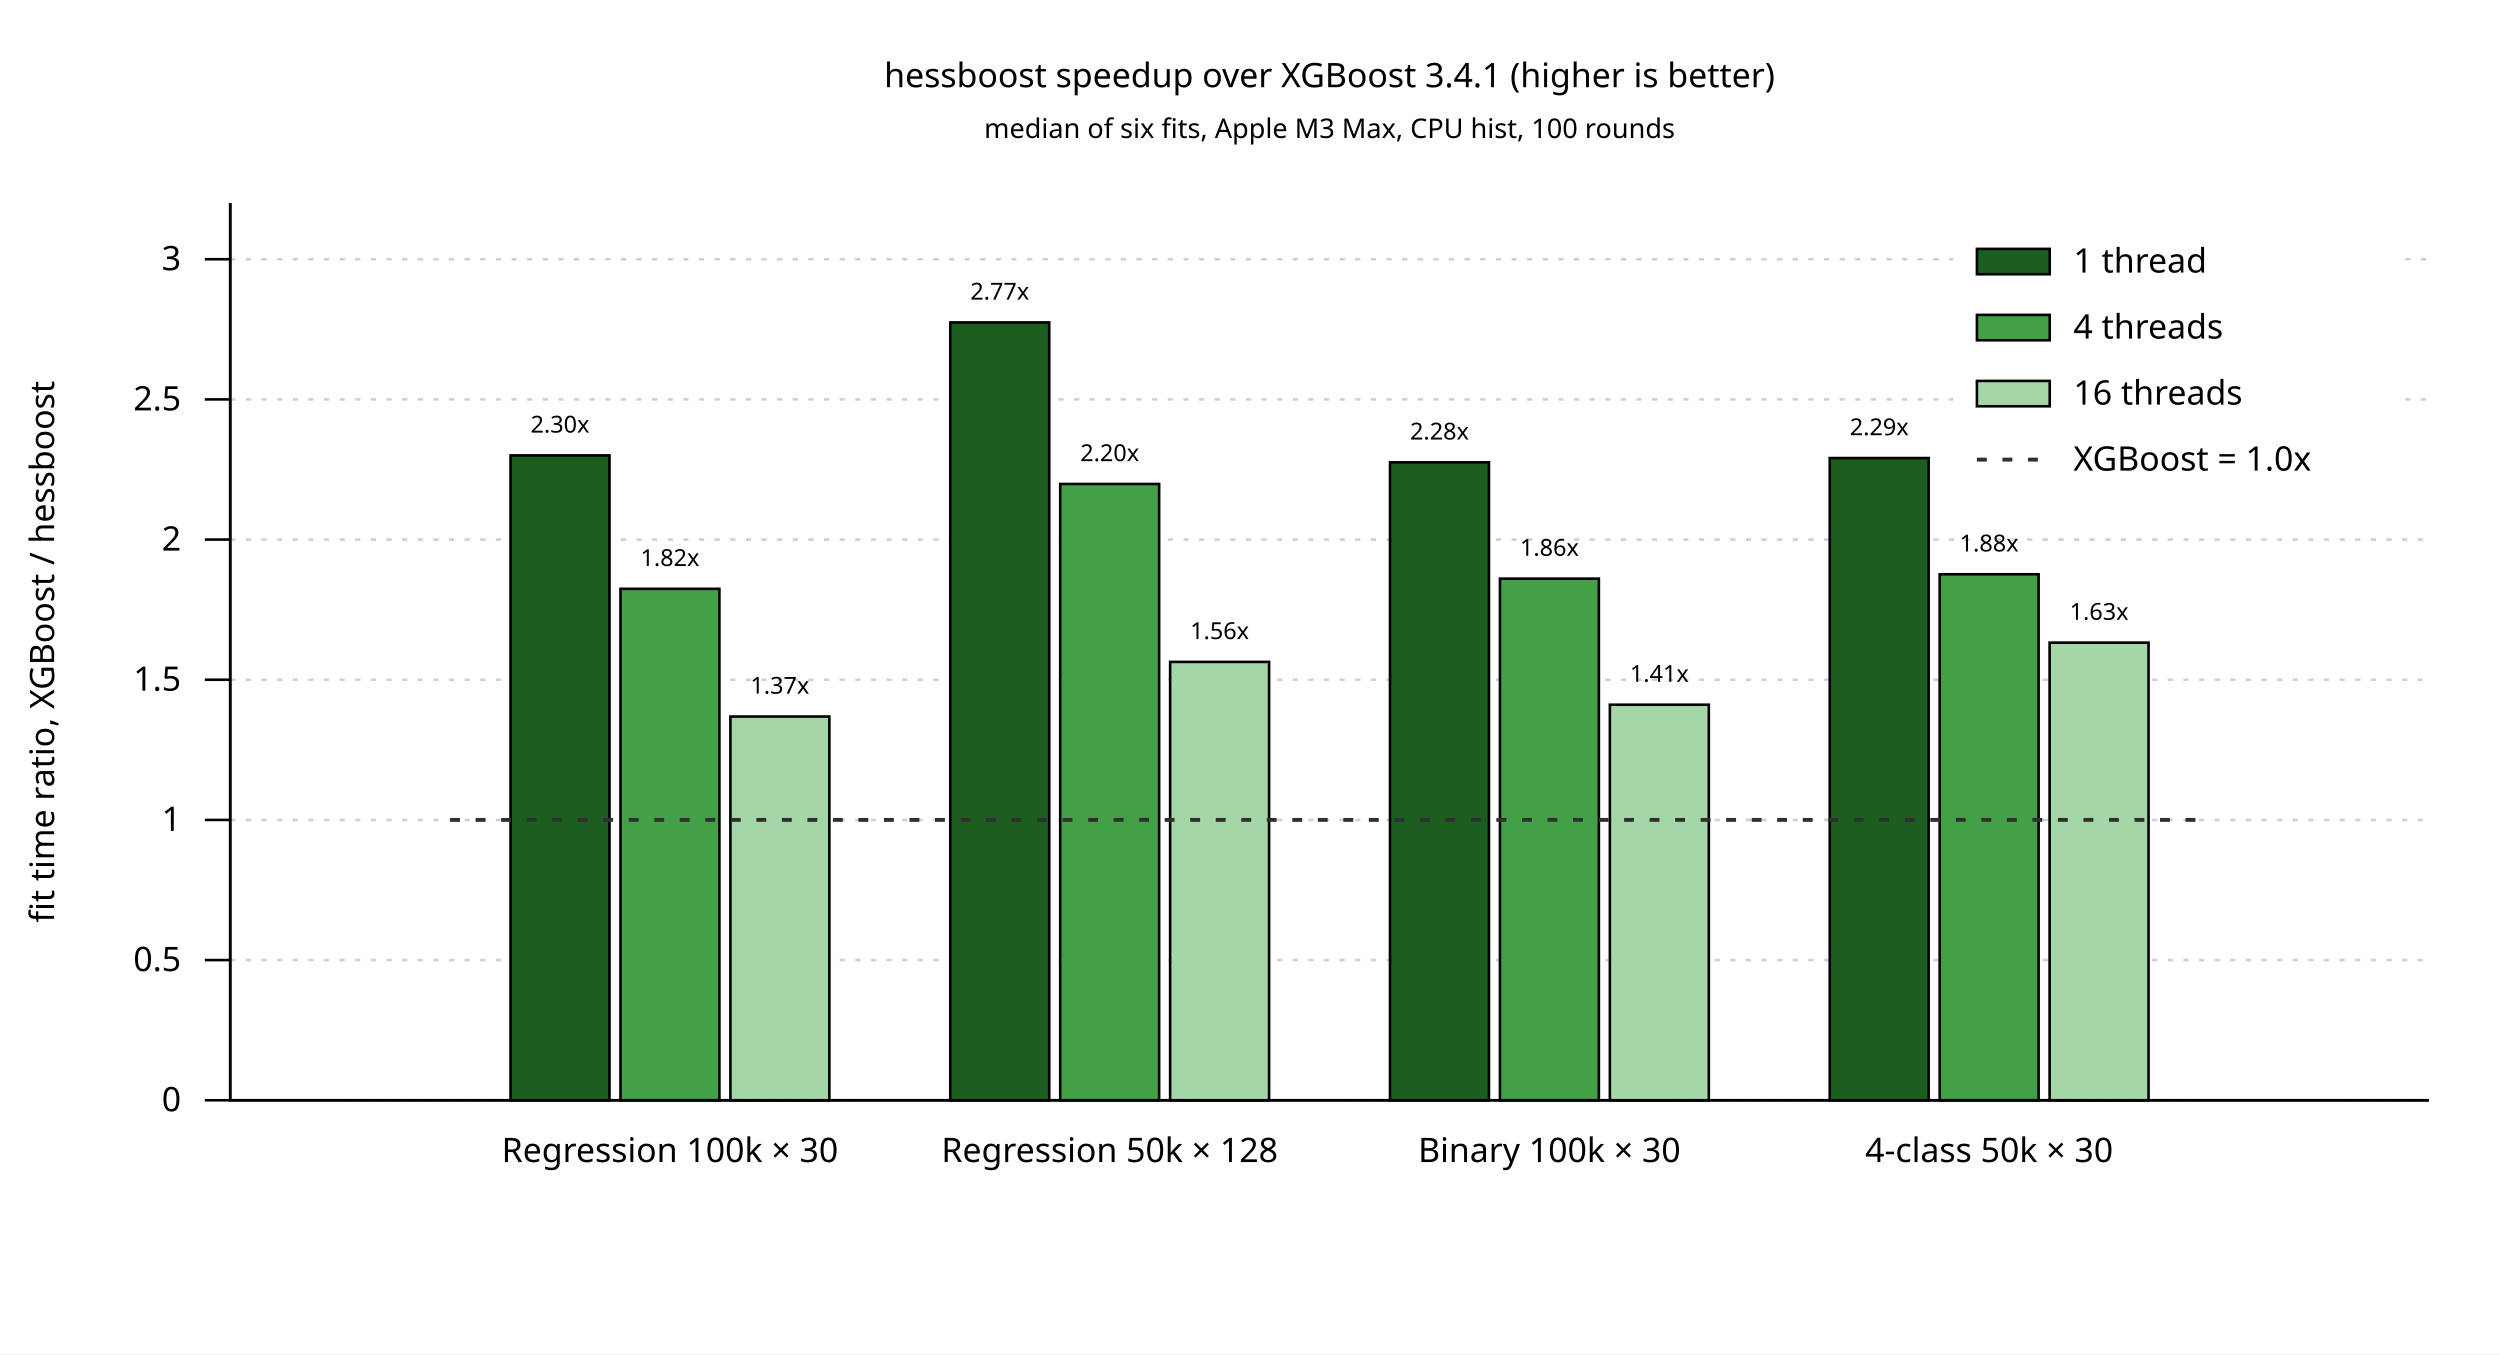
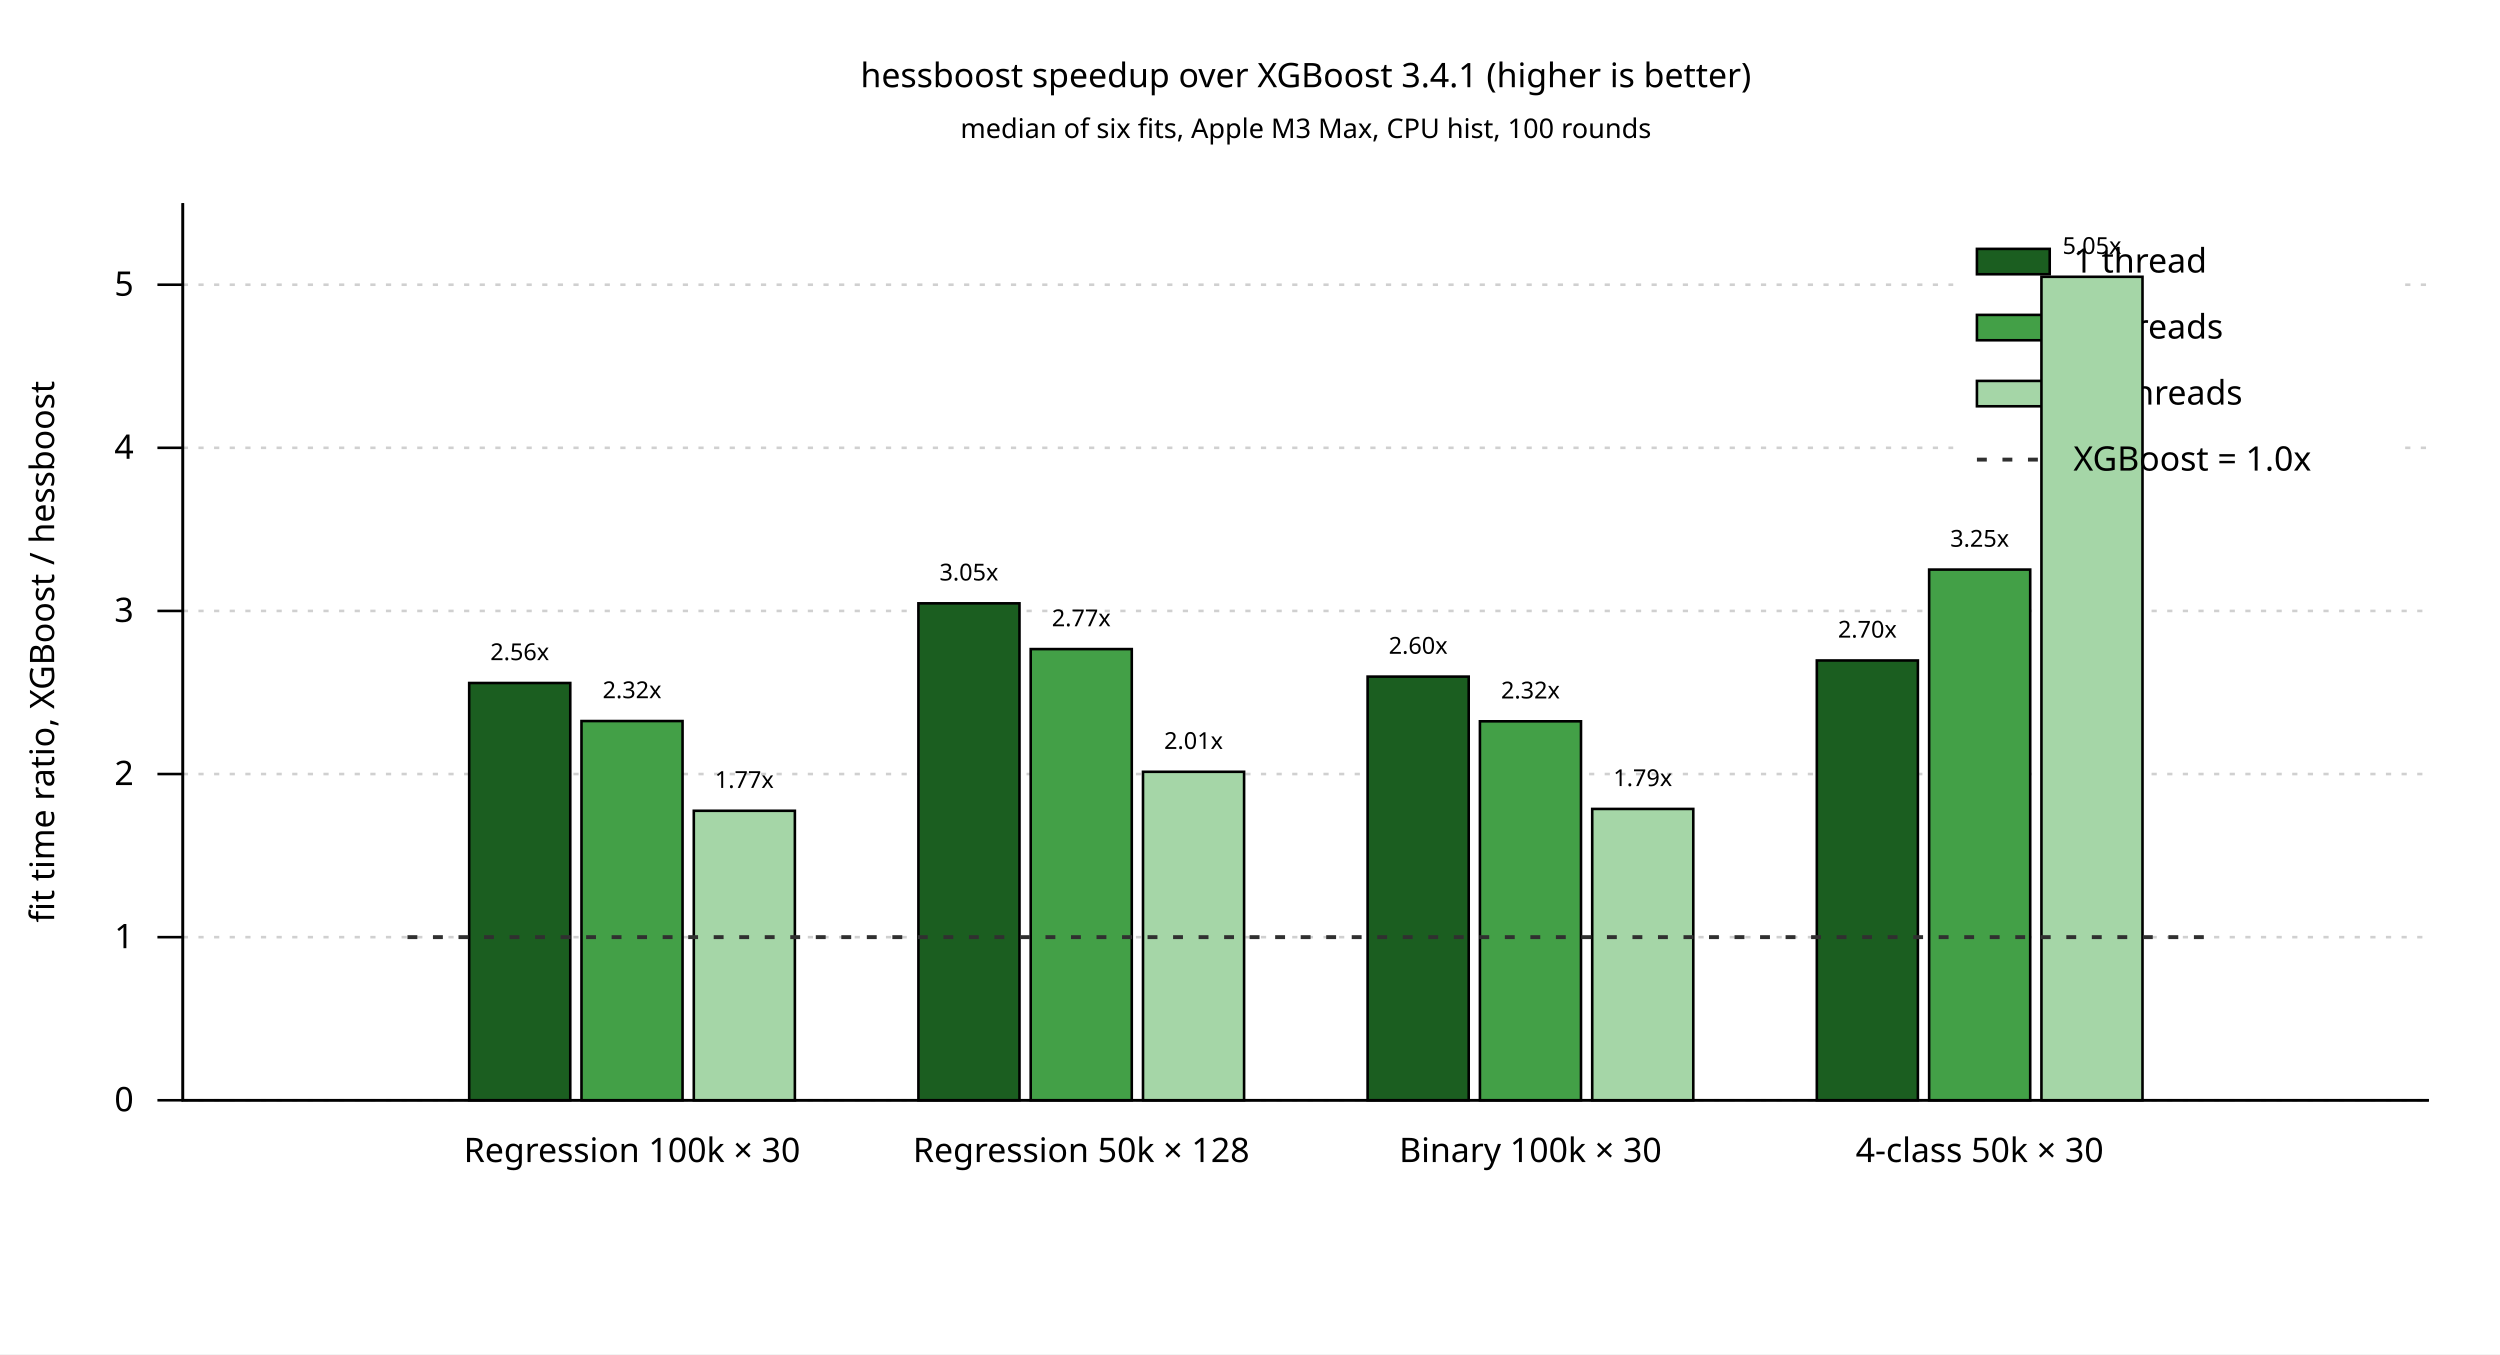
<svg xmlns="http://www.w3.org/2000/svg" xmlns:xlink="http://www.w3.org/1999/xlink" viewBox="0 0 960 520">
  <g id="gnuplot_canvas">
    <rect x="0" y="0" width="960" height="520" fill="#ffffff" />
    <defs>
      <circle id="gpDot" r="0.5" stroke-width="0.5" stroke="currentColor" />
      <path id="gpPt0" stroke-width="0.205" stroke="currentColor" d="M-1,0 h2 M0,-1 v2" />
      <path id="gpPt1" stroke-width="0.205" stroke="currentColor" d="M-1,-1 L1,1 M1,-1 L-1,1" />
      <path id="gpPt2" stroke-width="0.205" stroke="currentColor" d="M-1,0 L1,0 M0,-1 L0,1 M-1,-1 L1,1 M-1,1 L1,-1" />
      <rect id="gpPt3" stroke-width="0.205" stroke="currentColor" x="-1" y="-1" width="2" height="2" />
      <rect id="gpPt4" stroke-width="0.205" stroke="currentColor" fill="currentColor" x="-1" y="-1" width="2" height="2" />
      <circle id="gpPt5" stroke-width="0.205" stroke="currentColor" cx="0" cy="0" r="1" />
      <use xlink:href="#gpPt5" id="gpPt6" fill="currentColor" stroke="none" />
      <path id="gpPt7" stroke-width="0.205" stroke="currentColor" d="M0,-1.33 L-1.33,0.67 L1.33,0.67 z" />
      <use xlink:href="#gpPt7" id="gpPt8" fill="currentColor" stroke="none" />
      <use xlink:href="#gpPt7" id="gpPt9" stroke="currentColor" transform="rotate(180)" />
      <use xlink:href="#gpPt9" id="gpPt10" fill="currentColor" stroke="none" />
      <use xlink:href="#gpPt3" id="gpPt11" stroke="currentColor" transform="rotate(45)" />
      <use xlink:href="#gpPt11" id="gpPt12" fill="currentColor" stroke="none" />
      <path id="gpPt13" stroke-width="0.205" stroke="currentColor" d="M0,1.330 L1.265,0.411 L0.782,-1.067 L-0.782,-1.076 L-1.265,0.411 z" />
      <use xlink:href="#gpPt13" id="gpPt14" fill="currentColor" stroke="none" />
      <filter id="textbox" filterUnits="objectBoundingBox" x="0" y="0" height="1" width="1">
        <feFlood flood-color="#FFFFFF" flood-opacity="1" result="bgnd" />
        <feComposite in="SourceGraphic" in2="bgnd" operator="atop" />
      </filter>
      <filter id="greybox" filterUnits="objectBoundingBox" x="0" y="0" height="1" width="1">
        <feFlood flood-color="lightgrey" flood-opacity="1" result="grey" />
        <feComposite in="SourceGraphic" in2="grey" operator="atop" />
      </filter>
    </defs>
    <g fill="none" color="#FFFFFF" stroke="currentColor" stroke-width="1.00" stroke-linecap="butt" stroke-linejoin="miter">
</g>
    <g fill="none" color="black" stroke="currentColor" stroke-width="1.00" stroke-linecap="butt" stroke-linejoin="miter">
</g>
    <g fill="none" color="gray" stroke="currentColor" stroke-width="1.00" stroke-linecap="butt" stroke-linejoin="miter">
-       <path stroke="rgb(208, 208, 208)" stroke-dasharray="2,4" class="gridline" d="M88.40,422.50 L932.69,422.50  " />
-     </g>
-     <g fill="none" color="black" stroke="currentColor" stroke-width="1.00" stroke-linecap="butt" stroke-linejoin="miter">
-       <path stroke="black" d="M88.40,422.50 L78.65,422.50  " />
-       <g transform="translate(69.55,426.73)" stroke="none" fill="black" font-family="sans-serif" font-size="13.00" text-anchor="end">
+       <path stroke="rgb(208, 208, 208)" stroke-dasharray="2,4" class="gridline" d="M70.20,422.50 L932.69,422.50  " />
+     </g>
+     <g fill="none" color="black" stroke="currentColor" stroke-width="1.00" stroke-linecap="butt" stroke-linejoin="miter">
+       <path stroke="black" d="M70.20,422.50 L60.45,422.50  " />
+       <g transform="translate(51.35,426.73)" stroke="none" fill="black" font-family="sans-serif" font-size="13.00" text-anchor="end">
        <text>
          <tspan font-family="sans-serif"> 0</tspan>
        </text>
      </g>
    </g>
    <g fill="none" color="black" stroke="currentColor" stroke-width="1.00" stroke-linecap="butt" stroke-linejoin="miter">
</g>
    <g fill="none" color="gray" stroke="currentColor" stroke-width="1.00" stroke-linecap="butt" stroke-linejoin="miter">
-       <path stroke="rgb(208, 208, 208)" stroke-dasharray="2,4" class="gridline" d="M88.40,368.67 L932.69,368.67  " />
-     </g>
-     <g fill="none" color="black" stroke="currentColor" stroke-width="1.00" stroke-linecap="butt" stroke-linejoin="miter">
-       <path stroke="black" d="M88.40,368.67 L78.65,368.67  " />
-       <g transform="translate(69.55,372.90)" stroke="none" fill="black" font-family="sans-serif" font-size="13.00" text-anchor="end">
-         <text>
-           <tspan font-family="sans-serif"> 0.5</tspan>
-         </text>
-       </g>
-     </g>
-     <g fill="none" color="black" stroke="currentColor" stroke-width="1.00" stroke-linecap="butt" stroke-linejoin="miter">
- </g>
-     <g fill="none" color="gray" stroke="currentColor" stroke-width="1.00" stroke-linecap="butt" stroke-linejoin="miter">
-       <path stroke="rgb(208, 208, 208)" stroke-dasharray="2,4" class="gridline" d="M88.40,314.85 L932.69,314.85  " />
-     </g>
-     <g fill="none" color="black" stroke="currentColor" stroke-width="1.00" stroke-linecap="butt" stroke-linejoin="miter">
-       <path stroke="black" d="M88.40,314.85 L78.65,314.85  " />
-       <g transform="translate(69.55,319.08)" stroke="none" fill="black" font-family="sans-serif" font-size="13.00" text-anchor="end">
+       <path stroke="rgb(208, 208, 208)" stroke-dasharray="2,4" class="gridline" d="M70.20,359.87 L932.69,359.87  " />
+     </g>
+     <g fill="none" color="black" stroke="currentColor" stroke-width="1.00" stroke-linecap="butt" stroke-linejoin="miter">
+       <path stroke="black" d="M70.20,359.87 L60.45,359.87  " />
+       <g transform="translate(51.35,364.10)" stroke="none" fill="black" font-family="sans-serif" font-size="13.00" text-anchor="end">
        <text>
          <tspan font-family="sans-serif"> 1</tspan>
        </text>
      </g>
    </g>
    <g fill="none" color="black" stroke="currentColor" stroke-width="1.00" stroke-linecap="butt" stroke-linejoin="miter">
</g>
    <g fill="none" color="gray" stroke="currentColor" stroke-width="1.00" stroke-linecap="butt" stroke-linejoin="miter">
-       <path stroke="rgb(208, 208, 208)" stroke-dasharray="2,4" class="gridline" d="M88.40,261.02 L932.69,261.02  " />
-     </g>
-     <g fill="none" color="black" stroke="currentColor" stroke-width="1.00" stroke-linecap="butt" stroke-linejoin="miter">
-       <path stroke="black" d="M88.40,261.02 L78.65,261.02  " />
-       <g transform="translate(69.55,265.25)" stroke="none" fill="black" font-family="sans-serif" font-size="13.00" text-anchor="end">
-         <text>
-           <tspan font-family="sans-serif"> 1.5</tspan>
-         </text>
-       </g>
-     </g>
-     <g fill="none" color="black" stroke="currentColor" stroke-width="1.00" stroke-linecap="butt" stroke-linejoin="miter">
- </g>
-     <g fill="none" color="gray" stroke="currentColor" stroke-width="1.00" stroke-linecap="butt" stroke-linejoin="miter">
-       <path stroke="rgb(208, 208, 208)" stroke-dasharray="2,4" class="gridline" d="M88.40,207.19 L932.69,207.19  " />
-     </g>
-     <g fill="none" color="black" stroke="currentColor" stroke-width="1.00" stroke-linecap="butt" stroke-linejoin="miter">
-       <path stroke="black" d="M88.40,207.19 L78.65,207.19  " />
-       <g transform="translate(69.55,211.42)" stroke="none" fill="black" font-family="sans-serif" font-size="13.00" text-anchor="end">
+       <path stroke="rgb(208, 208, 208)" stroke-dasharray="2,4" class="gridline" d="M70.20,297.23 L932.69,297.23  " />
+     </g>
+     <g fill="none" color="black" stroke="currentColor" stroke-width="1.00" stroke-linecap="butt" stroke-linejoin="miter">
+       <path stroke="black" d="M70.20,297.23 L60.45,297.23  " />
+       <g transform="translate(51.35,301.46)" stroke="none" fill="black" font-family="sans-serif" font-size="13.00" text-anchor="end">
        <text>
          <tspan font-family="sans-serif"> 2</tspan>
        </text>
      </g>
    </g>
    <g fill="none" color="black" stroke="currentColor" stroke-width="1.00" stroke-linecap="butt" stroke-linejoin="miter">
</g>
    <g fill="none" color="gray" stroke="currentColor" stroke-width="1.00" stroke-linecap="butt" stroke-linejoin="miter">
-       <path stroke="rgb(208, 208, 208)" stroke-dasharray="2,4" class="gridline" d="M88.40,153.37 L750.04,153.37 M923.59,153.37 L932.69,153.37  " />
-     </g>
-     <g fill="none" color="black" stroke="currentColor" stroke-width="1.00" stroke-linecap="butt" stroke-linejoin="miter">
-       <path stroke="black" d="M88.40,153.37 L78.65,153.37  " />
-       <g transform="translate(69.55,157.60)" stroke="none" fill="black" font-family="sans-serif" font-size="13.00" text-anchor="end">
-         <text>
-           <tspan font-family="sans-serif"> 2.5</tspan>
-         </text>
-       </g>
-     </g>
-     <g fill="none" color="black" stroke="currentColor" stroke-width="1.00" stroke-linecap="butt" stroke-linejoin="miter">
- </g>
-     <g fill="none" color="gray" stroke="currentColor" stroke-width="1.00" stroke-linecap="butt" stroke-linejoin="miter">
-       <path stroke="rgb(208, 208, 208)" stroke-dasharray="2,4" class="gridline" d="M88.40,99.54 L750.04,99.54 M923.59,99.54 L932.69,99.54  " />
-     </g>
-     <g fill="none" color="black" stroke="currentColor" stroke-width="1.00" stroke-linecap="butt" stroke-linejoin="miter">
-       <path stroke="black" d="M88.40,99.54 L78.65,99.54  " />
-       <g transform="translate(69.55,103.77)" stroke="none" fill="black" font-family="sans-serif" font-size="13.00" text-anchor="end">
+       <path stroke="rgb(208, 208, 208)" stroke-dasharray="2,4" class="gridline" d="M70.20,234.60 L932.69,234.60  " />
+     </g>
+     <g fill="none" color="black" stroke="currentColor" stroke-width="1.00" stroke-linecap="butt" stroke-linejoin="miter">
+       <path stroke="black" d="M70.20,234.60 L60.45,234.60  " />
+       <g transform="translate(51.35,238.83)" stroke="none" fill="black" font-family="sans-serif" font-size="13.00" text-anchor="end">
        <text>
          <tspan font-family="sans-serif"> 3</tspan>
        </text>
      </g>
    </g>
    <g fill="none" color="black" stroke="currentColor" stroke-width="1.00" stroke-linecap="butt" stroke-linejoin="miter">
-       <path stroke="black" d="M257.26,422.50  " />
-       <g transform="translate(257.26,446.23)" stroke="none" fill="black" font-family="sans-serif" font-size="13.00" text-anchor="middle">
+ </g>
+     <g fill="none" color="gray" stroke="currentColor" stroke-width="1.00" stroke-linecap="butt" stroke-linejoin="miter">
+       <path stroke="rgb(208, 208, 208)" stroke-dasharray="2,4" class="gridline" d="M70.20,171.96 L750.04,171.96 M923.59,171.96 L932.69,171.96  " />
+     </g>
+     <g fill="none" color="black" stroke="currentColor" stroke-width="1.00" stroke-linecap="butt" stroke-linejoin="miter">
+       <path stroke="black" d="M70.20,171.96 L60.45,171.96  " />
+       <g transform="translate(51.35,176.19)" stroke="none" fill="black" font-family="sans-serif" font-size="13.00" text-anchor="end">
+         <text>
+           <tspan font-family="sans-serif"> 4</tspan>
+         </text>
+       </g>
+     </g>
+     <g fill="none" color="black" stroke="currentColor" stroke-width="1.00" stroke-linecap="butt" stroke-linejoin="miter">
+ </g>
+     <g fill="none" color="gray" stroke="currentColor" stroke-width="1.00" stroke-linecap="butt" stroke-linejoin="miter">
+       <path stroke="rgb(208, 208, 208)" stroke-dasharray="2,4" class="gridline" d="M70.20,109.33 L750.04,109.33 M923.59,109.33 L932.69,109.33  " />
+     </g>
+     <g fill="none" color="black" stroke="currentColor" stroke-width="1.00" stroke-linecap="butt" stroke-linejoin="miter">
+       <path stroke="black" d="M70.20,109.33 L60.45,109.33  " />
+       <g transform="translate(51.35,113.56)" stroke="none" fill="black" font-family="sans-serif" font-size="13.00" text-anchor="end">
+         <text>
+           <tspan font-family="sans-serif"> 5</tspan>
+         </text>
+       </g>
+     </g>
+     <g fill="none" color="black" stroke="currentColor" stroke-width="1.00" stroke-linecap="butt" stroke-linejoin="miter">
+       <path stroke="black" d="M242.70,422.50  " />
+       <g transform="translate(242.70,446.23)" stroke="none" fill="black" font-family="sans-serif" font-size="13.00" text-anchor="middle">
        <text>
          <tspan font-family="sans-serif">Regression 100k × 30</tspan>
        </text>
      </g>
    </g>
    <g fill="none" color="black" stroke="currentColor" stroke-width="1.00" stroke-linecap="butt" stroke-linejoin="miter">
-       <path stroke="black" d="M426.12,422.50  " />
-       <g transform="translate(426.12,446.23)" stroke="none" fill="black" font-family="sans-serif" font-size="13.00" text-anchor="middle">
+       <path stroke="black" d="M415.20,422.50  " />
+       <g transform="translate(415.20,446.23)" stroke="none" fill="black" font-family="sans-serif" font-size="13.00" text-anchor="middle">
        <text>
          <tspan font-family="sans-serif">Regression 50k × 128</tspan>
        </text>
      </g>
    </g>
    <g fill="none" color="black" stroke="currentColor" stroke-width="1.00" stroke-linecap="butt" stroke-linejoin="miter">
-       <path stroke="black" d="M594.97,422.50  " />
-       <g transform="translate(594.97,446.23)" stroke="none" fill="black" font-family="sans-serif" font-size="13.00" text-anchor="middle">
+       <path stroke="black" d="M587.69,422.50  " />
+       <g transform="translate(587.69,446.23)" stroke="none" fill="black" font-family="sans-serif" font-size="13.00" text-anchor="middle">
        <text>
          <tspan font-family="sans-serif">Binary 100k × 30</tspan>
        </text>
      </g>
    </g>
    <g fill="none" color="black" stroke="currentColor" stroke-width="1.00" stroke-linecap="butt" stroke-linejoin="miter">
-       <path stroke="black" d="M763.83,422.50  " />
-       <g transform="translate(763.83,446.23)" stroke="none" fill="black" font-family="sans-serif" font-size="13.00" text-anchor="middle">
+       <path stroke="black" d="M760.19,422.50  " />
+       <g transform="translate(760.19,446.23)" stroke="none" fill="black" font-family="sans-serif" font-size="13.00" text-anchor="middle">
        <text>
          <tspan font-family="sans-serif">4-class 50k × 30</tspan>
        </text>
      </g>
    </g>
    <g fill="none" color="black" stroke="currentColor" stroke-width="1.00" stroke-linecap="butt" stroke-linejoin="miter">
</g>
    <g fill="none" color="black" stroke="currentColor" stroke-width="1.00" stroke-linecap="butt" stroke-linejoin="miter">
-       <path stroke="black" d="M88.40,78.01 L88.40,422.50 L932.69,422.50 M932.69,78.01 M88.40,78.01  " />
+       <path stroke="black" d="M70.20,78.01 L70.20,422.50 L932.69,422.50 M932.69,78.01 M70.20,78.01  " />
    </g>
    <g fill="none" color="black" stroke="currentColor" stroke-width="1.00" stroke-linecap="butt" stroke-linejoin="miter">
</g>
    <g id="gnuplot_plot_1">
      <g fill="none" color="black" stroke="currentColor" stroke-width="1.00" stroke-linecap="butt" stroke-linejoin="miter">
        <g transform="translate(796.19,104.67)" stroke="none" fill="black" font-family="sans-serif" font-size="13.00" text-anchor="start">
          <text>
            <tspan font-family="sans-serif">1 thread</tspan>
          </text>
        </g>
      </g>
      <g fill="none" color="black" stroke="currentColor" stroke-width="1.00" stroke-linecap="butt" stroke-linejoin="miter">
        <g stroke="none" shape-rendering="crispEdges">
          <polygon fill="rgb( 27,  94,  32)" points="759.14,105.31 787.09,105.31 787.09,95.56 759.14,95.56 " />
        </g>
        <path stroke="black" d="M759.14,105.31 L787.09,105.31 L787.09,95.57 L759.14,95.57 L759.14,105.31 Z  " />
      </g>
      <g fill="none" color="black" stroke="currentColor" stroke-width="1.00" stroke-linecap="butt" stroke-linejoin="miter">
        <g stroke="none" shape-rendering="crispEdges">
-           <polygon fill="rgb( 27,  94,  32)" points="196.05,422.50 234.05,422.50 234.05,174.87 196.05,174.87 " />
-         </g>
-         <path stroke="black" d="M196.05,422.50 L196.05,174.88 L234.04,174.88 L234.04,422.50 L196.05,422.50 Z  " />
-       </g>
-       <g fill="none" color="black" stroke="currentColor" stroke-width="1.00" stroke-linecap="butt" stroke-linejoin="miter">
-         <g stroke="none" shape-rendering="crispEdges">
-           <polygon fill="rgb( 27,  94,  32)" points="364.90,422.50 402.91,422.50 402.91,123.80 364.90,123.80 " />
-         </g>
-         <path stroke="black" d="M364.90,422.50 L364.90,123.81 L402.90,123.81 L402.90,422.50 L364.90,422.50 Z  " />
-       </g>
-       <g fill="none" color="black" stroke="currentColor" stroke-width="1.00" stroke-linecap="butt" stroke-linejoin="miter">
-         <g stroke="none" shape-rendering="crispEdges">
-           <polygon fill="rgb( 27,  94,  32)" points="533.76,422.50 571.77,422.50 571.77,177.53 533.76,177.53 " />
-         </g>
-         <path stroke="black" d="M533.76,422.50 L533.76,177.54 L571.76,177.54 L571.76,422.50 L533.76,422.50 Z  " />
-       </g>
-       <g fill="none" color="black" stroke="currentColor" stroke-width="1.00" stroke-linecap="butt" stroke-linejoin="miter">
-         <g stroke="none" shape-rendering="crispEdges">
-           <polygon fill="rgb( 27,  94,  32)" points="702.62,422.50 740.62,422.50 740.62,175.88 702.62,175.88 " />
-         </g>
-         <path stroke="black" d="M702.62,422.50 L702.62,175.89 L740.61,175.89 L740.61,422.50 L702.62,422.50 Z  " />
+           <polygon fill="rgb( 27,  94,  32)" points="180.17,422.50 218.99,422.50 218.99,262.26 180.17,262.26 " />
+         </g>
+         <path stroke="black" d="M180.17,422.50 L180.17,262.27 L218.98,262.27 L218.98,422.50 L180.17,422.50 Z  " />
+       </g>
+       <g fill="none" color="black" stroke="currentColor" stroke-width="1.00" stroke-linecap="butt" stroke-linejoin="miter">
+         <g stroke="none" shape-rendering="crispEdges">
+           <polygon fill="rgb( 27,  94,  32)" points="352.67,422.50 391.49,422.50 391.49,231.67 352.67,231.67 " />
+         </g>
+         <path stroke="black" d="M352.67,422.50 L352.67,231.68 L391.48,231.68 L391.48,422.50 L352.67,422.50 Z  " />
+       </g>
+       <g fill="none" color="black" stroke="currentColor" stroke-width="1.00" stroke-linecap="butt" stroke-linejoin="miter">
+         <g stroke="none" shape-rendering="crispEdges">
+           <polygon fill="rgb( 27,  94,  32)" points="525.16,422.50 563.99,422.50 563.99,259.81 525.16,259.81 " />
+         </g>
+         <path stroke="black" d="M525.16,422.50 L525.16,259.82 L563.98,259.82 L563.98,422.50 L525.16,422.50 Z  " />
+       </g>
+       <g fill="none" color="black" stroke="currentColor" stroke-width="1.00" stroke-linecap="butt" stroke-linejoin="miter">
+         <g stroke="none" shape-rendering="crispEdges">
+           <polygon fill="rgb( 27,  94,  32)" points="697.66,422.50 736.48,422.50 736.48,253.61 697.66,253.61 " />
+         </g>
+         <path stroke="black" d="M697.66,422.50 L697.66,253.62 L736.47,253.62 L736.47,422.50 L697.66,422.50 Z  " />
      </g>
      <g fill="none" color="black" stroke="currentColor" stroke-width="1.00" stroke-linecap="butt" stroke-linejoin="miter">
</g>
    </g>
    <g id="gnuplot_plot_2">
      <g fill="none" color="black" stroke="currentColor" stroke-width="1.00" stroke-linecap="butt" stroke-linejoin="miter">
        <g transform="translate(796.19,130.02)" stroke="none" fill="black" font-family="sans-serif" font-size="13.00" text-anchor="start">
          <text>
            <tspan font-family="sans-serif">4 threads</tspan>
          </text>
        </g>
      </g>
      <g fill="none" color="black" stroke="currentColor" stroke-width="1.00" stroke-linecap="butt" stroke-linejoin="miter">
        <g stroke="none" shape-rendering="crispEdges">
          <polygon fill="rgb( 67, 160,  71)" points="759.14,130.66 787.09,130.66 787.09,120.91 759.14,120.91 " />
        </g>
        <path stroke="black" d="M759.14,130.66 L787.09,130.66 L787.09,120.92 L759.14,120.92 L759.14,130.66 Z  " />
      </g>
      <g fill="none" color="black" stroke="currentColor" stroke-width="1.00" stroke-linecap="butt" stroke-linejoin="miter">
        <g stroke="none" shape-rendering="crispEdges">
-           <polygon fill="rgb( 67, 160,  71)" points="238.26,422.50 276.26,422.50 276.26,226.10 238.26,226.10 " />
-         </g>
-         <path stroke="black" d="M238.26,422.50 L238.26,226.11 L276.25,226.11 L276.25,422.50 L238.26,422.50 Z  " />
-       </g>
-       <g fill="none" color="black" stroke="currentColor" stroke-width="1.00" stroke-linecap="butt" stroke-linejoin="miter">
-         <g stroke="none" shape-rendering="crispEdges">
-           <polygon fill="rgb( 67, 160,  71)" points="407.12,422.50 445.12,422.50 445.12,185.83 407.12,185.83 " />
-         </g>
-         <path stroke="black" d="M407.12,422.50 L407.12,185.84 L445.11,185.84 L445.11,422.50 L407.12,422.50 Z  " />
-       </g>
-       <g fill="none" color="black" stroke="currentColor" stroke-width="1.00" stroke-linecap="butt" stroke-linejoin="miter">
-         <g stroke="none" shape-rendering="crispEdges">
-           <polygon fill="rgb( 67, 160,  71)" points="575.98,422.50 613.98,422.50 613.98,222.19 575.98,222.19 " />
-         </g>
-         <path stroke="black" d="M575.98,422.50 L575.98,222.20 L613.97,222.20 L613.97,422.50 L575.98,422.50 Z  " />
-       </g>
-       <g fill="none" color="black" stroke="currentColor" stroke-width="1.00" stroke-linecap="butt" stroke-linejoin="miter">
-         <g stroke="none" shape-rendering="crispEdges">
-           <polygon fill="rgb( 67, 160,  71)" points="744.84,422.50 782.84,422.50 782.84,220.51 744.84,220.51 " />
-         </g>
-         <path stroke="black" d="M744.84,422.50 L744.84,220.52 L782.83,220.52 L782.83,422.50 L744.84,422.50 Z  " />
+           <polygon fill="rgb( 67, 160,  71)" points="223.29,422.50 262.11,422.50 262.11,276.87 223.29,276.87 " />
+         </g>
+         <path stroke="black" d="M223.29,422.50 L223.29,276.88 L262.10,276.88 L262.10,422.50 L223.29,422.50 Z  " />
+       </g>
+       <g fill="none" color="black" stroke="currentColor" stroke-width="1.00" stroke-linecap="butt" stroke-linejoin="miter">
+         <g stroke="none" shape-rendering="crispEdges">
+           <polygon fill="rgb( 67, 160,  71)" points="395.79,422.50 434.61,422.50 434.61,249.24 395.79,249.24 " />
+         </g>
+         <path stroke="black" d="M395.79,422.50 L395.79,249.25 L434.60,249.25 L434.60,422.50 L395.79,422.50 Z  " />
+       </g>
+       <g fill="none" color="black" stroke="currentColor" stroke-width="1.00" stroke-linecap="butt" stroke-linejoin="miter">
+         <g stroke="none" shape-rendering="crispEdges">
+           <polygon fill="rgb( 67, 160,  71)" points="568.29,422.50 607.11,422.50 607.11,276.97 568.29,276.97 " />
+         </g>
+         <path stroke="black" d="M568.29,422.50 L568.29,276.98 L607.10,276.98 L607.10,422.50 L568.29,422.50 Z  " />
+       </g>
+       <g fill="none" color="black" stroke="currentColor" stroke-width="1.00" stroke-linecap="butt" stroke-linejoin="miter">
+         <g stroke="none" shape-rendering="crispEdges">
+           <polygon fill="rgb( 67, 160,  71)" points="740.79,422.50 779.61,422.50 779.61,218.71 740.79,218.71 " />
+         </g>
+         <path stroke="black" d="M740.79,422.50 L740.79,218.72 L779.60,218.72 L779.60,422.50 L740.79,422.50 Z  " />
      </g>
      <g fill="none" color="black" stroke="currentColor" stroke-width="1.00" stroke-linecap="butt" stroke-linejoin="miter">
</g>
    </g>
    <g id="gnuplot_plot_3">
      <g fill="none" color="black" stroke="currentColor" stroke-width="1.00" stroke-linecap="butt" stroke-linejoin="miter">
        <g transform="translate(796.19,155.37)" stroke="none" fill="black" font-family="sans-serif" font-size="13.00" text-anchor="start">
          <text>
            <tspan font-family="sans-serif">16 threads</tspan>
          </text>
        </g>
      </g>
      <g fill="none" color="black" stroke="currentColor" stroke-width="1.00" stroke-linecap="butt" stroke-linejoin="miter">
        <g stroke="none" shape-rendering="crispEdges">
          <polygon fill="rgb(165, 214, 167)" points="759.14,156.01 787.09,156.01 787.09,146.26 759.14,146.26 " />
        </g>
        <path stroke="black" d="M759.14,156.01 L787.09,156.01 L787.09,146.27 L759.14,146.27 L759.14,156.01 Z  " />
      </g>
      <g fill="none" color="black" stroke="currentColor" stroke-width="1.00" stroke-linecap="butt" stroke-linejoin="miter">
        <g stroke="none" shape-rendering="crispEdges">
-           <polygon fill="rgb(165, 214, 167)" points="280.48,422.50 318.48,422.50 318.48,275.14 280.48,275.14 " />
-         </g>
-         <path stroke="black" d="M280.48,422.50 L280.48,275.15 L318.47,275.15 L318.47,422.50 L280.48,422.50 Z  " />
-       </g>
-       <g fill="none" color="black" stroke="currentColor" stroke-width="1.00" stroke-linecap="butt" stroke-linejoin="miter">
-         <g stroke="none" shape-rendering="crispEdges">
-           <polygon fill="rgb(165, 214, 167)" points="449.33,422.50 487.34,422.50 487.34,254.16 449.33,254.16 " />
-         </g>
-         <path stroke="black" d="M449.33,422.50 L449.33,254.17 L487.33,254.17 L487.33,422.50 L449.33,422.50 Z  " />
-       </g>
-       <g fill="none" color="black" stroke="currentColor" stroke-width="1.00" stroke-linecap="butt" stroke-linejoin="miter">
-         <g stroke="none" shape-rendering="crispEdges">
-           <polygon fill="rgb(165, 214, 167)" points="618.19,422.50 656.20,422.50 656.20,270.60 618.19,270.60 " />
-         </g>
-         <path stroke="black" d="M618.19,422.50 L618.19,270.61 L656.19,270.61 L656.19,422.50 L618.19,422.50 Z  " />
-       </g>
-       <g fill="none" color="black" stroke="currentColor" stroke-width="1.00" stroke-linecap="butt" stroke-linejoin="miter">
-         <g stroke="none" shape-rendering="crispEdges">
-           <polygon fill="rgb(165, 214, 167)" points="787.05,422.50 825.05,422.50 825.05,246.77 787.05,246.77 " />
-         </g>
-         <path stroke="black" d="M787.05,422.50 L787.05,246.78 L825.04,246.78 L825.04,422.50 L787.05,422.50 Z  " />
+           <polygon fill="rgb(165, 214, 167)" points="266.42,422.50 305.24,422.50 305.24,311.33 266.42,311.33 " />
+         </g>
+         <path stroke="black" d="M266.42,422.50 L266.42,311.34 L305.23,311.34 L305.23,422.50 L266.42,422.50 Z  " />
+       </g>
+       <g fill="none" color="black" stroke="currentColor" stroke-width="1.00" stroke-linecap="butt" stroke-linejoin="miter">
+         <g stroke="none" shape-rendering="crispEdges">
+           <polygon fill="rgb(165, 214, 167)" points="438.91,422.50 477.74,422.50 477.74,296.36 438.91,296.36 " />
+         </g>
+         <path stroke="black" d="M438.91,422.50 L438.91,296.37 L477.73,296.37 L477.73,422.50 L438.91,422.50 Z  " />
+       </g>
+       <g fill="none" color="black" stroke="currentColor" stroke-width="1.00" stroke-linecap="butt" stroke-linejoin="miter">
+         <g stroke="none" shape-rendering="crispEdges">
+           <polygon fill="rgb(165, 214, 167)" points="611.41,422.50 650.23,422.50 650.23,310.62 611.41,310.62 " />
+         </g>
+         <path stroke="black" d="M611.41,422.50 L611.41,310.63 L650.22,310.63 L650.22,422.50 L611.41,422.50 Z  " />
+       </g>
+       <g fill="none" color="black" stroke="currentColor" stroke-width="1.00" stroke-linecap="butt" stroke-linejoin="miter">
+         <g stroke="none" shape-rendering="crispEdges">
+           <polygon fill="rgb(165, 214, 167)" points="783.91,422.50 822.73,422.50 822.73,106.28 783.91,106.28 " />
+         </g>
+         <path stroke="black" d="M783.91,422.50 L783.91,106.29 L822.72,106.29 L822.72,422.50 L783.91,422.50 Z  " />
      </g>
      <g fill="none" color="black" stroke="currentColor" stroke-width="1.00" stroke-linecap="butt" stroke-linejoin="miter">
</g>
    </g>
    <g id="gnuplot_plot_4" fill="none">
      <g fill="none" color="black" stroke="currentColor" stroke-width="1.00" stroke-linecap="butt" stroke-linejoin="miter">
-         <g transform="translate(215.04,166.11)" stroke="none" fill="black" font-family="sans-serif" font-size="9.00" text-anchor="middle">
-           <text>
-             <tspan font-family="sans-serif">2.30x</tspan>
-           </text>
-         </g>
-         <g transform="translate(383.90,115.04)" stroke="none" fill="black" font-family="sans-serif" font-size="9.00" text-anchor="middle">
+         <g transform="translate(199.57,253.50)" stroke="none" fill="black" font-family="sans-serif" font-size="9.00" text-anchor="middle">
+           <text>
+             <tspan font-family="sans-serif">2.56x</tspan>
+           </text>
+         </g>
+         <g transform="translate(372.07,222.91)" stroke="none" fill="black" font-family="sans-serif" font-size="9.00" text-anchor="middle">
+           <text>
+             <tspan font-family="sans-serif">3.05x</tspan>
+           </text>
+         </g>
+         <g transform="translate(544.57,251.05)" stroke="none" fill="black" font-family="sans-serif" font-size="9.00" text-anchor="middle">
+           <text>
+             <tspan font-family="sans-serif">2.60x</tspan>
+           </text>
+         </g>
+         <g transform="translate(717.07,244.85)" stroke="none" fill="black" font-family="sans-serif" font-size="9.00" text-anchor="middle">
+           <text>
+             <tspan font-family="sans-serif">2.70x</tspan>
+           </text>
+         </g>
+       </g>
+     </g>
+     <g id="gnuplot_plot_5" fill="none">
+       <g fill="none" color="black" stroke="currentColor" stroke-width="1.00" stroke-linecap="butt" stroke-linejoin="miter">
+         <g transform="translate(242.70,268.11)" stroke="none" fill="black" font-family="sans-serif" font-size="9.00" text-anchor="middle">
+           <text>
+             <tspan font-family="sans-serif">2.32x</tspan>
+           </text>
+         </g>
+         <g transform="translate(415.20,240.48)" stroke="none" fill="black" font-family="sans-serif" font-size="9.00" text-anchor="middle">
          <text>
            <tspan font-family="sans-serif">2.77x</tspan>
          </text>
        </g>
-         <g transform="translate(552.76,168.77)" stroke="none" fill="black" font-family="sans-serif" font-size="9.00" text-anchor="middle">
-           <text>
-             <tspan font-family="sans-serif">2.28x</tspan>
-           </text>
-         </g>
-         <g transform="translate(721.62,167.12)" stroke="none" fill="black" font-family="sans-serif" font-size="9.00" text-anchor="middle">
-           <text>
-             <tspan font-family="sans-serif">2.29x</tspan>
-           </text>
-         </g>
-       </g>
-     </g>
-     <g id="gnuplot_plot_5" fill="none">
-       <g fill="none" color="black" stroke="currentColor" stroke-width="1.00" stroke-linecap="butt" stroke-linejoin="miter">
-         <g transform="translate(257.26,217.34)" stroke="none" fill="black" font-family="sans-serif" font-size="9.00" text-anchor="middle">
-           <text>
-             <tspan font-family="sans-serif">1.82x</tspan>
-           </text>
-         </g>
-         <g transform="translate(426.12,177.07)" stroke="none" fill="black" font-family="sans-serif" font-size="9.00" text-anchor="middle">
-           <text>
-             <tspan font-family="sans-serif">2.20x</tspan>
-           </text>
-         </g>
-         <g transform="translate(594.97,213.43)" stroke="none" fill="black" font-family="sans-serif" font-size="9.00" text-anchor="middle">
-           <text>
-             <tspan font-family="sans-serif">1.86x</tspan>
-           </text>
-         </g>
-         <g transform="translate(763.83,211.75)" stroke="none" fill="black" font-family="sans-serif" font-size="9.00" text-anchor="middle">
-           <text>
-             <tspan font-family="sans-serif">1.88x</tspan>
+         <g transform="translate(587.69,268.21)" stroke="none" fill="black" font-family="sans-serif" font-size="9.00" text-anchor="middle">
+           <text>
+             <tspan font-family="sans-serif">2.32x</tspan>
+           </text>
+         </g>
+         <g transform="translate(760.19,209.95)" stroke="none" fill="black" font-family="sans-serif" font-size="9.00" text-anchor="middle">
+           <text>
+             <tspan font-family="sans-serif">3.25x</tspan>
          </text>
        </g>
      </g>
    </g>
    <g id="gnuplot_plot_6" fill="none">
      <g fill="none" color="black" stroke="currentColor" stroke-width="1.00" stroke-linecap="butt" stroke-linejoin="miter">
-         <g transform="translate(299.47,266.38)" stroke="none" fill="black" font-family="sans-serif" font-size="9.00" text-anchor="middle">
-           <text>
-             <tspan font-family="sans-serif">1.37x</tspan>
-           </text>
-         </g>
-         <g transform="translate(468.33,245.40)" stroke="none" fill="black" font-family="sans-serif" font-size="9.00" text-anchor="middle">
-           <text>
-             <tspan font-family="sans-serif">1.56x</tspan>
-           </text>
-         </g>
-         <g transform="translate(637.19,261.84)" stroke="none" fill="black" font-family="sans-serif" font-size="9.00" text-anchor="middle">
-           <text>
-             <tspan font-family="sans-serif">1.41x</tspan>
-           </text>
-         </g>
-         <g transform="translate(806.05,238.01)" stroke="none" fill="black" font-family="sans-serif" font-size="9.00" text-anchor="middle">
-           <text>
-             <tspan font-family="sans-serif">1.63x</tspan>
+         <g transform="translate(285.82,302.57)" stroke="none" fill="black" font-family="sans-serif" font-size="9.00" text-anchor="middle">
+           <text>
+             <tspan font-family="sans-serif">1.77x</tspan>
+           </text>
+         </g>
+         <g transform="translate(458.32,287.60)" stroke="none" fill="black" font-family="sans-serif" font-size="9.00" text-anchor="middle">
+           <text>
+             <tspan font-family="sans-serif">2.01x</tspan>
+           </text>
+         </g>
+         <g transform="translate(630.82,301.86)" stroke="none" fill="black" font-family="sans-serif" font-size="9.00" text-anchor="middle">
+           <text>
+             <tspan font-family="sans-serif">1.79x</tspan>
+           </text>
+         </g>
+         <g transform="translate(803.32,97.52)" stroke="none" fill="black" font-family="sans-serif" font-size="9.00" text-anchor="middle">
+           <text>
+             <tspan font-family="sans-serif">5.05x</tspan>
          </text>
        </g>
      </g>
    </g>
    <g id="gnuplot_plot_7">
      <g fill="none" color="#FFFFFF" stroke="black" stroke-width="1.50" stroke-linecap="butt" stroke-linejoin="miter">
</g>
      <g fill="none" color="black" stroke="currentColor" stroke-width="1.50" stroke-linecap="butt" stroke-linejoin="miter">
        <g transform="translate(796.19,180.72)" stroke="none" fill="black" font-family="sans-serif" font-size="13.00" text-anchor="start">
          <text>
            <tspan font-family="sans-serif">XGBoost = 1.0x</tspan>
          </text>
        </g>
      </g>
      <g fill="none" color="black" stroke="currentColor" stroke-width="1.50" stroke-linecap="butt" stroke-linejoin="miter">
        <path stroke="rgb( 48,  48,  48)" stroke-dasharray="3.8,6.0" d="M759.14,176.49 L787.09,176.49  " />
      </g>
    </g>
    <g fill="none" color="#FFFFFF" stroke="rgb( 48,  48,  48)" stroke-width="2.00" stroke-linecap="butt" stroke-linejoin="miter">
</g>
    <g fill="none" color="black" stroke="currentColor" stroke-width="2.00" stroke-linecap="butt" stroke-linejoin="miter">
</g>
    <g fill="none" color="black" stroke="black" stroke-width="1.00" stroke-linecap="butt" stroke-linejoin="miter">
</g>
    <g fill="none" color="black" stroke="currentColor" stroke-width="1.00" stroke-linecap="butt" stroke-linejoin="miter">
-       <path stroke="black" d="M88.40,78.01 L88.40,422.50 L932.69,422.50 M932.69,78.01 M88.40,78.01  " />
+       <path stroke="black" d="M70.20,78.01 L70.20,422.50 L932.69,422.50 M932.69,78.01 M70.20,78.01  " />
      <g transform="translate(20.79,250.26) rotate(270.00)" stroke="none" fill="black" font-family="sans-serif" font-size="13.00" text-anchor="middle">
        <text>
          <tspan font-family="sans-serif">fit time ratio, XGBoost / hessboost</tspan>
        </text>
      </g>
    </g>
    <g fill="none" color="black" stroke="currentColor" stroke-width="1.00" stroke-linecap="butt" stroke-linejoin="miter">
</g>
    <g fill="none" color="black" stroke="currentColor" stroke-width="1.50" stroke-linecap="butt" stroke-linejoin="miter">
</g>
    <g fill="none" color="black" stroke="currentColor" stroke-width="1.50" stroke-linecap="butt" stroke-linejoin="miter">
-       <path stroke="rgb( 48,  48,  48)" stroke-dasharray="3.8,6.0" d="M172.84,314.84 L848.27,314.84  " />
+       <path stroke="rgb( 48,  48,  48)" stroke-dasharray="3.8,6.0" d="M156.46,359.86 L846.45,359.86  " />
    </g>
    <g fill="none" color="black" stroke="rgb( 48,  48,  48)" stroke-width="1.00" stroke-linecap="butt" stroke-linejoin="miter">
</g>
    <g fill="none" color="black" stroke="currentColor" stroke-width="1.00" stroke-linecap="butt" stroke-linejoin="miter">
-       <g transform="translate(510.54,33.49)" stroke="none" fill="black" font-family="sans-serif" font-size="13.00" text-anchor="middle">
+       <g transform="translate(501.44,33.49)" stroke="none" fill="black" font-family="sans-serif" font-size="13.00" text-anchor="middle">
        <text>
          <tspan font-family="sans-serif">hessboost speedup over XGBoost 3.4.1 (higher is better)</tspan>
        </text>
      </g>
-       <g transform="translate(510.54,52.99)" stroke="none" fill="black" font-family="sans-serif" font-size="13.00" text-anchor="middle">
+       <g transform="translate(501.44,52.99)" stroke="none" fill="black" font-family="sans-serif" font-size="13.00" text-anchor="middle">
        <text>
          <tspan font-family="sans-serif" font-size="10.4">median of six fits, Apple M3 Max, CPU hist, 100 rounds</tspan>
        </text>
      </g>
    </g>
    <g fill="none" color="black" stroke="currentColor" stroke-width="1.00" stroke-linecap="butt" stroke-linejoin="miter">
</g>
  </g>
</svg>
